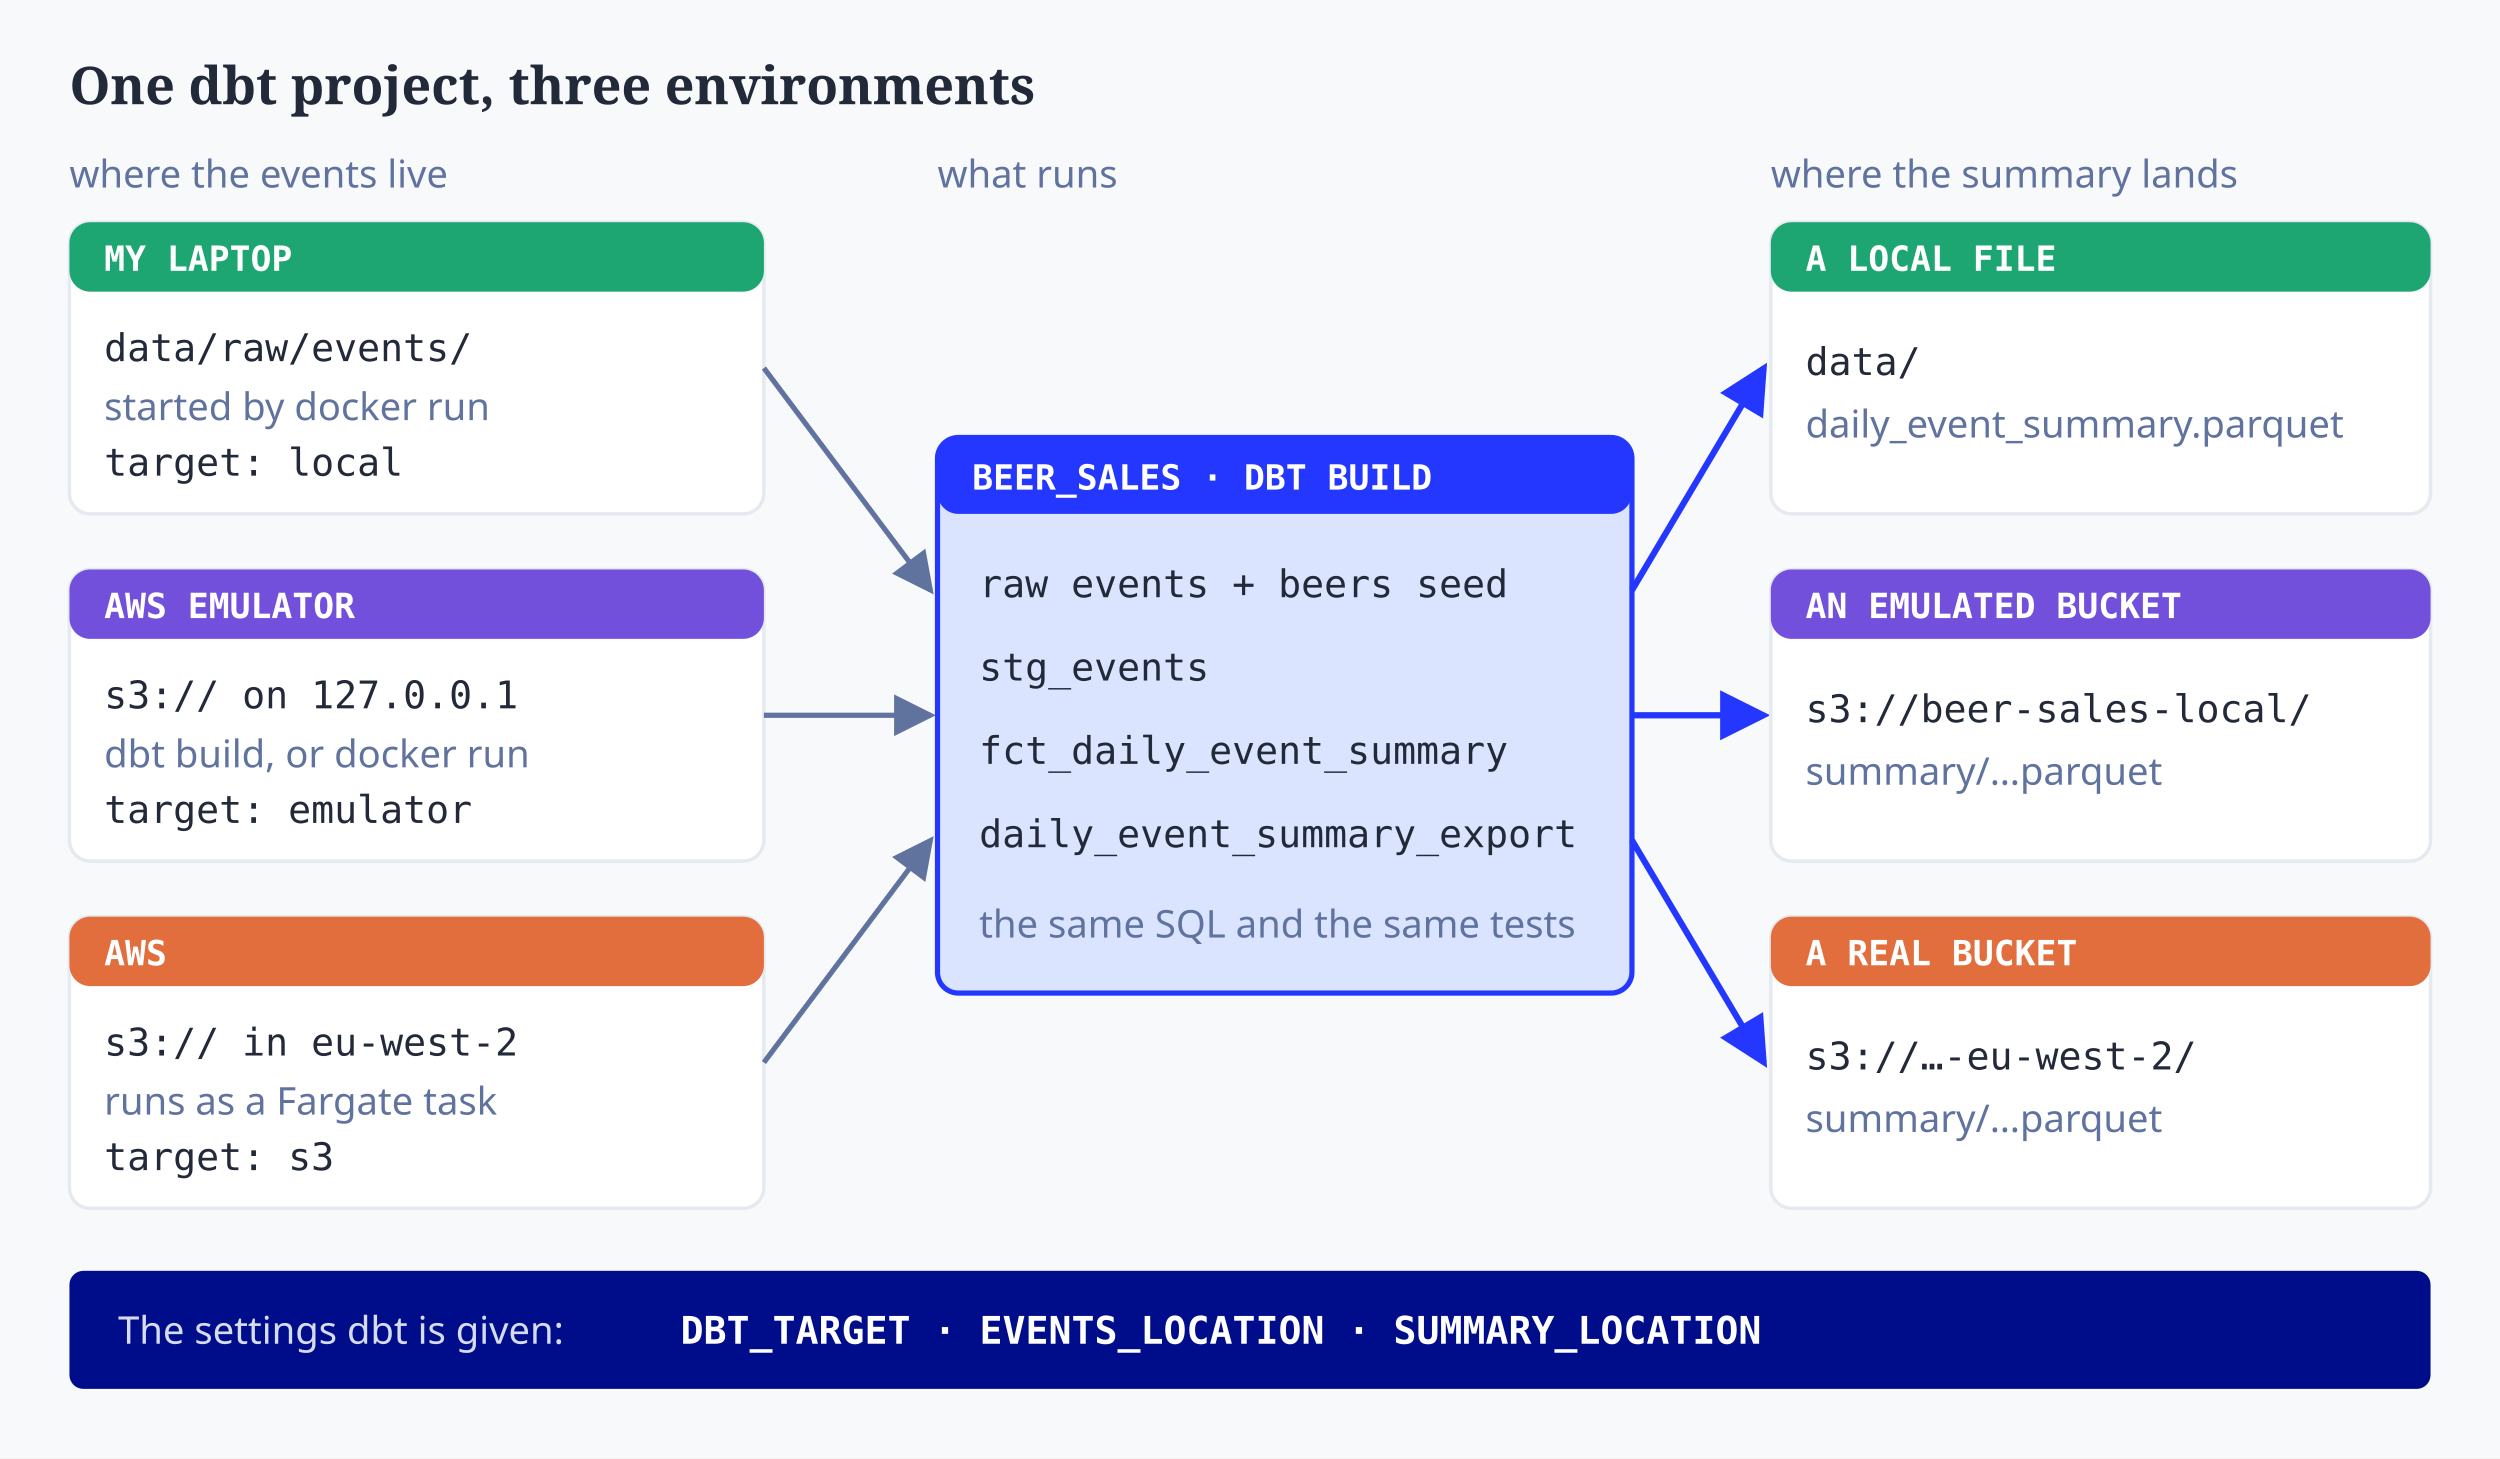
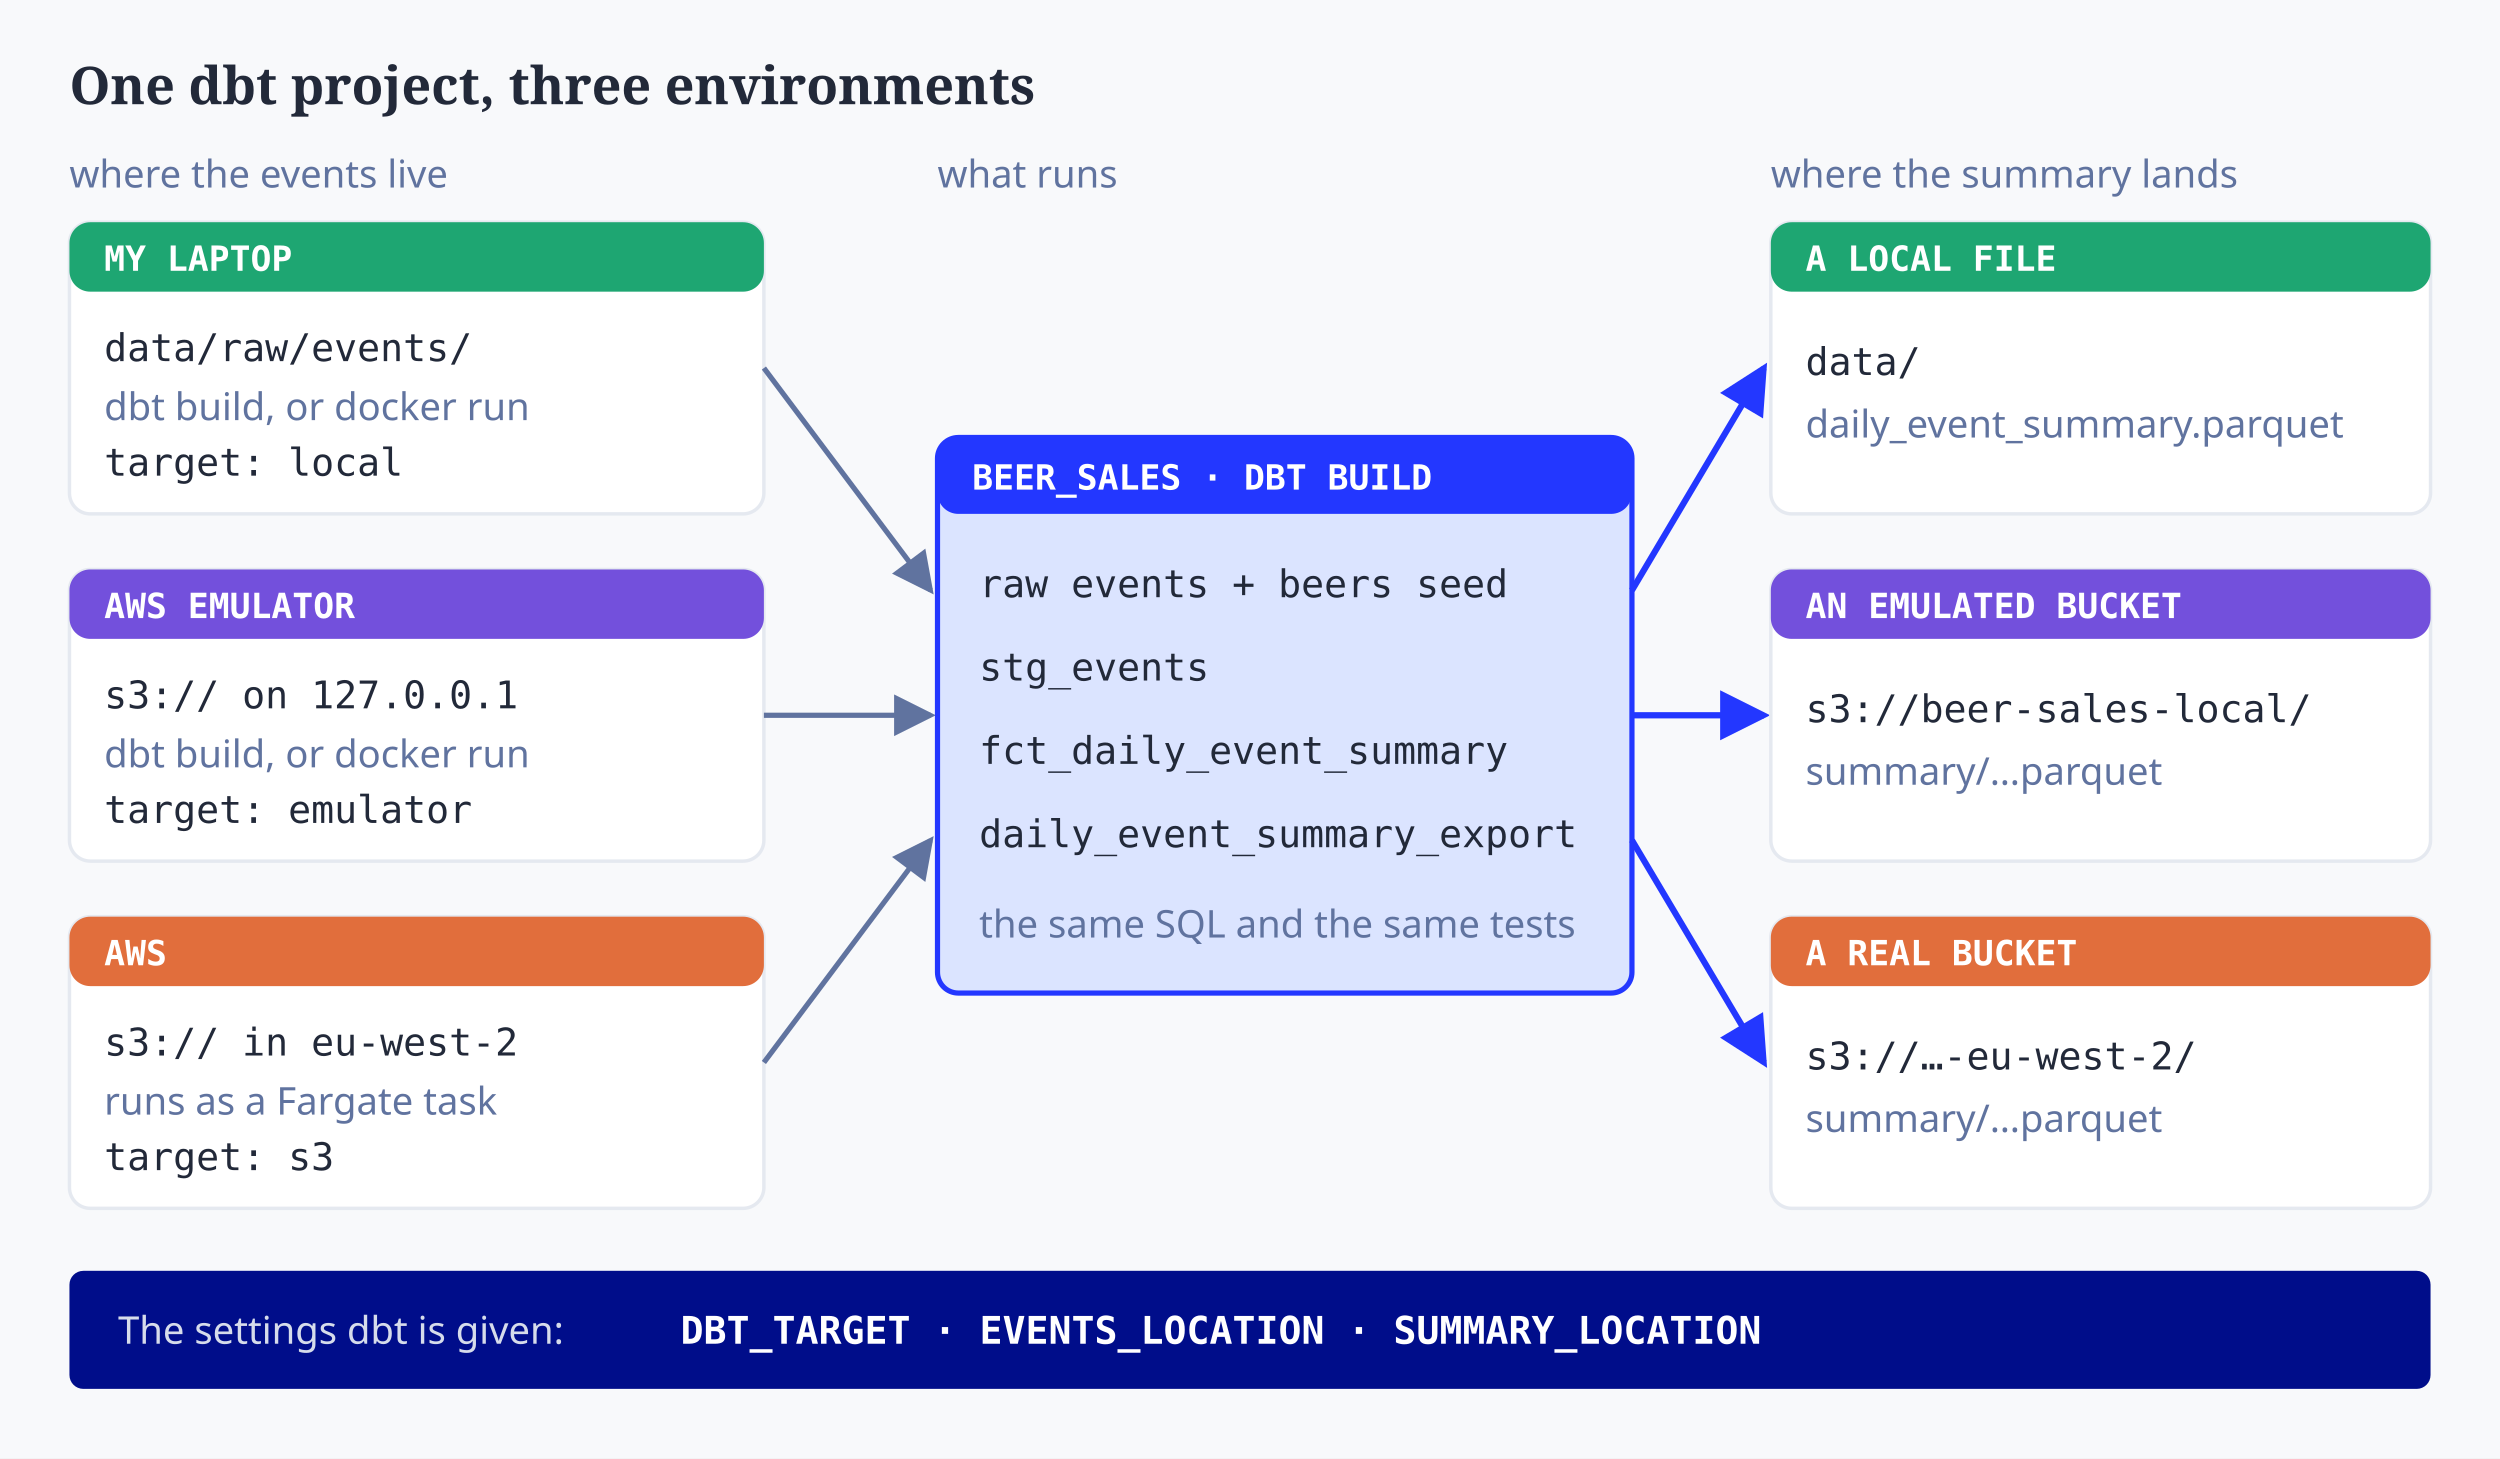
<svg xmlns="http://www.w3.org/2000/svg" viewBox="0 0 720 420" role="img" aria-labelledby="envTitle envDesc">
  <defs>
    <style>
      .h { font-family: 'Lora', Georgia, Cambria, serif; font-size: 15px; font-weight: 700; fill: rgb(34, 41, 57); }
      .col { font-family: 'Atkinson', system-ui, sans-serif; font-size: 11px; fill: rgb(96, 115, 159); }
      .label { font-family: 'JetBrains Mono', Menlo, Consolas, monospace; font-size: 11px; fill: rgb(34, 41, 57); }
      .body { font-family: 'Atkinson', system-ui, sans-serif; font-size: 11px; fill: rgb(96, 115, 159); }
      .pill { font-family: 'JetBrains Mono', Menlo, Consolas, monospace; font-size: 10px; font-weight: 700; fill: #fff; }
      .band { font-family: 'Atkinson', system-ui, sans-serif; font-size: 11px; fill: rgb(214, 220, 235); }
      .bandCode { font-family: 'JetBrains Mono', Menlo, Consolas, monospace; font-size: 11px; font-weight: 700; fill: #fff; }
      .card { fill: #fff; stroke: rgb(229, 233, 240); }
      .arrow { stroke: rgb(96, 115, 159); fill: none; stroke-width: 1.5; }
      .arrowAccent { stroke: #2337ff; fill: none; stroke-width: 1.8; }
    </style>
    <marker id="envArrow" markerWidth="8" markerHeight="8" refX="7" refY="4" orient="auto">
      <path d="M0,0 L8,4 L0,8 z" fill="rgb(96, 115, 159)" />
    </marker>
    <marker id="envArrowBlue" markerWidth="8" markerHeight="8" refX="7" refY="4" orient="auto">
      <path d="M0,0 L8,4 L0,8 z" fill="#2337ff" />
    </marker>
  </defs>
  <rect width="720" height="420" fill="#f8f9fb" />
  <text x="20" y="30" class="h">One dbt project, three environments</text>
  <text x="20" y="54" class="col">where the events live</text>
  <text x="270" y="54" class="col">what runs</text>
  <text x="510" y="54" class="col">where the summary lands</text>
  <rect x="20" y="64" width="200" height="84" rx="6" class="card" />
  <rect x="20" y="64" width="200" height="20" rx="6" fill="#1ea672" />
  <text x="30" y="78" class="pill">MY LAPTOP</text>
  <text x="30" y="104" class="label">data/raw/events/</text>
-   <text x="30" y="121" class="body">started by docker run</text>
+   <text x="30" y="121" class="body">dbt build, or docker run</text>
  <text x="30" y="137" class="label">target: local</text>
  <rect x="20" y="164" width="200" height="84" rx="6" class="card" />
  <rect x="20" y="164" width="200" height="20" rx="6" fill="#7350dc" />
  <text x="30" y="178" class="pill">AWS EMULATOR</text>
  <text x="30" y="204" class="label">s3:// on 127.0.0.1</text>
  <text x="30" y="221" class="body">dbt build, or docker run</text>
  <text x="30" y="237" class="label">target: emulator</text>
  <rect x="20" y="264" width="200" height="84" rx="6" class="card" />
  <rect x="20" y="264" width="200" height="20" rx="6" fill="#e16e3c" />
  <text x="30" y="278" class="pill">AWS</text>
  <text x="30" y="304" class="label">s3:// in eu-west-2</text>
  <text x="30" y="321" class="body">runs as a Fargate task</text>
  <text x="30" y="337" class="label">target: s3</text>
  <path d="M 220 106 L 268 170" class="arrow" marker-end="url(#envArrow)" />
  <path d="M 220 206 L 268 206" class="arrow" marker-end="url(#envArrow)" />
  <path d="M 220 306 L 268 242" class="arrow" marker-end="url(#envArrow)" />
  <rect x="270" y="126" width="200" height="160" rx="6" fill="#dbe4ff" stroke="#2337ff" stroke-width="1.5" />
  <rect x="270" y="126" width="200" height="22" rx="6" fill="#2337ff" />
  <text x="280" y="141" class="pill">BEER_SALES · DBT BUILD</text>
  <text x="282" y="172" class="label">raw events + beers seed</text>
  <text x="282" y="196" class="label">stg_events</text>
  <text x="282" y="220" class="label">fct_daily_event_summary</text>
  <text x="282" y="244" class="label">daily_event_summary_export</text>
  <text x="282" y="270" class="body">the same SQL and the same tests</text>
  <path d="M 470 170 L 508 106" class="arrowAccent" marker-end="url(#envArrowBlue)" />
  <path d="M 470 206 L 508 206" class="arrowAccent" marker-end="url(#envArrowBlue)" />
  <path d="M 470 242 L 508 306" class="arrowAccent" marker-end="url(#envArrowBlue)" />
  <rect x="510" y="64" width="190" height="84" rx="6" class="card" />
  <rect x="510" y="64" width="190" height="20" rx="6" fill="#1ea672" />
  <text x="520" y="78" class="pill">A LOCAL FILE</text>
  <text x="520" y="108" class="label">data/</text>
  <text x="520" y="126" class="body">daily_event_summary.parquet</text>
  <rect x="510" y="164" width="190" height="84" rx="6" class="card" />
  <rect x="510" y="164" width="190" height="20" rx="6" fill="#7350dc" />
  <text x="520" y="178" class="pill">AN EMULATED BUCKET</text>
  <text x="520" y="208" class="label">s3://beer-sales-local/</text>
  <text x="520" y="226" class="body">summary/…parquet</text>
  <rect x="510" y="264" width="190" height="84" rx="6" class="card" />
  <rect x="510" y="264" width="190" height="20" rx="6" fill="#e16e3c" />
  <text x="520" y="278" class="pill">A REAL BUCKET</text>
  <text x="520" y="308" class="label">s3://…-eu-west-2/</text>
  <text x="520" y="326" class="body">summary/…parquet</text>
  <rect x="20" y="366" width="680" height="34" rx="4" fill="#000d8a" />
  <text x="34" y="387" class="band">The settings dbt is given:</text>
  <text x="196" y="387" class="bandCode">DBT_TARGET · EVENTS_LOCATION · SUMMARY_LOCATION</text>
</svg>
